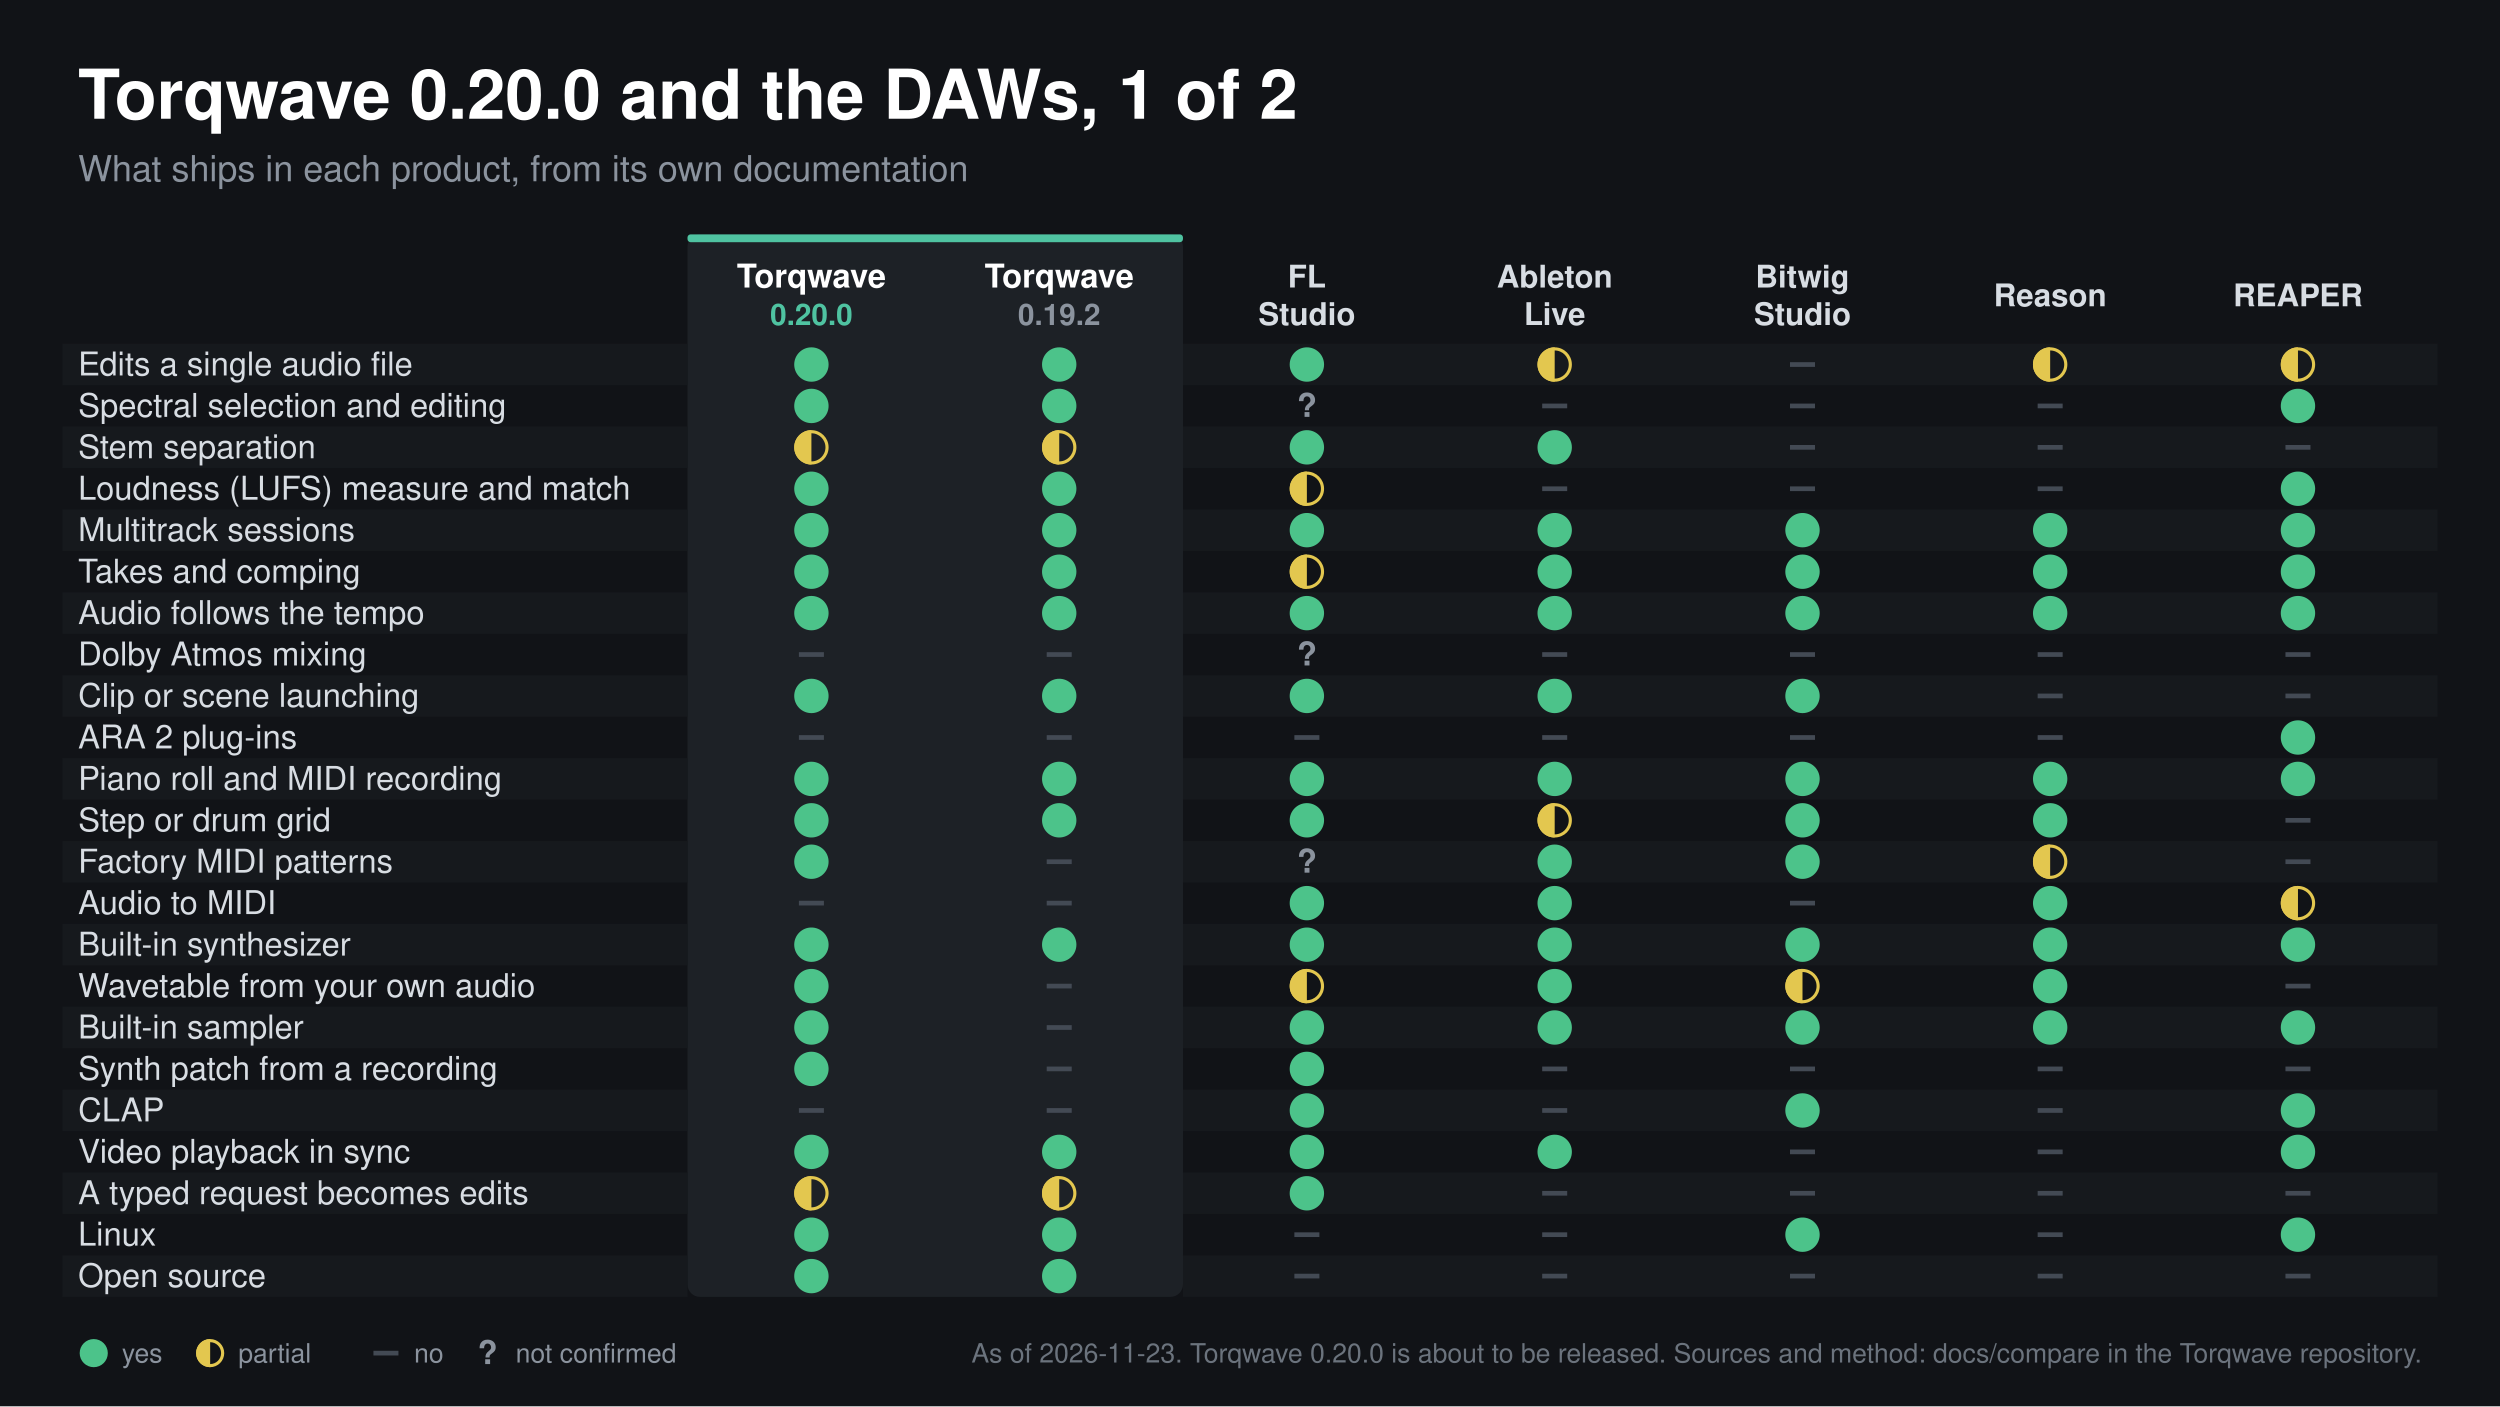
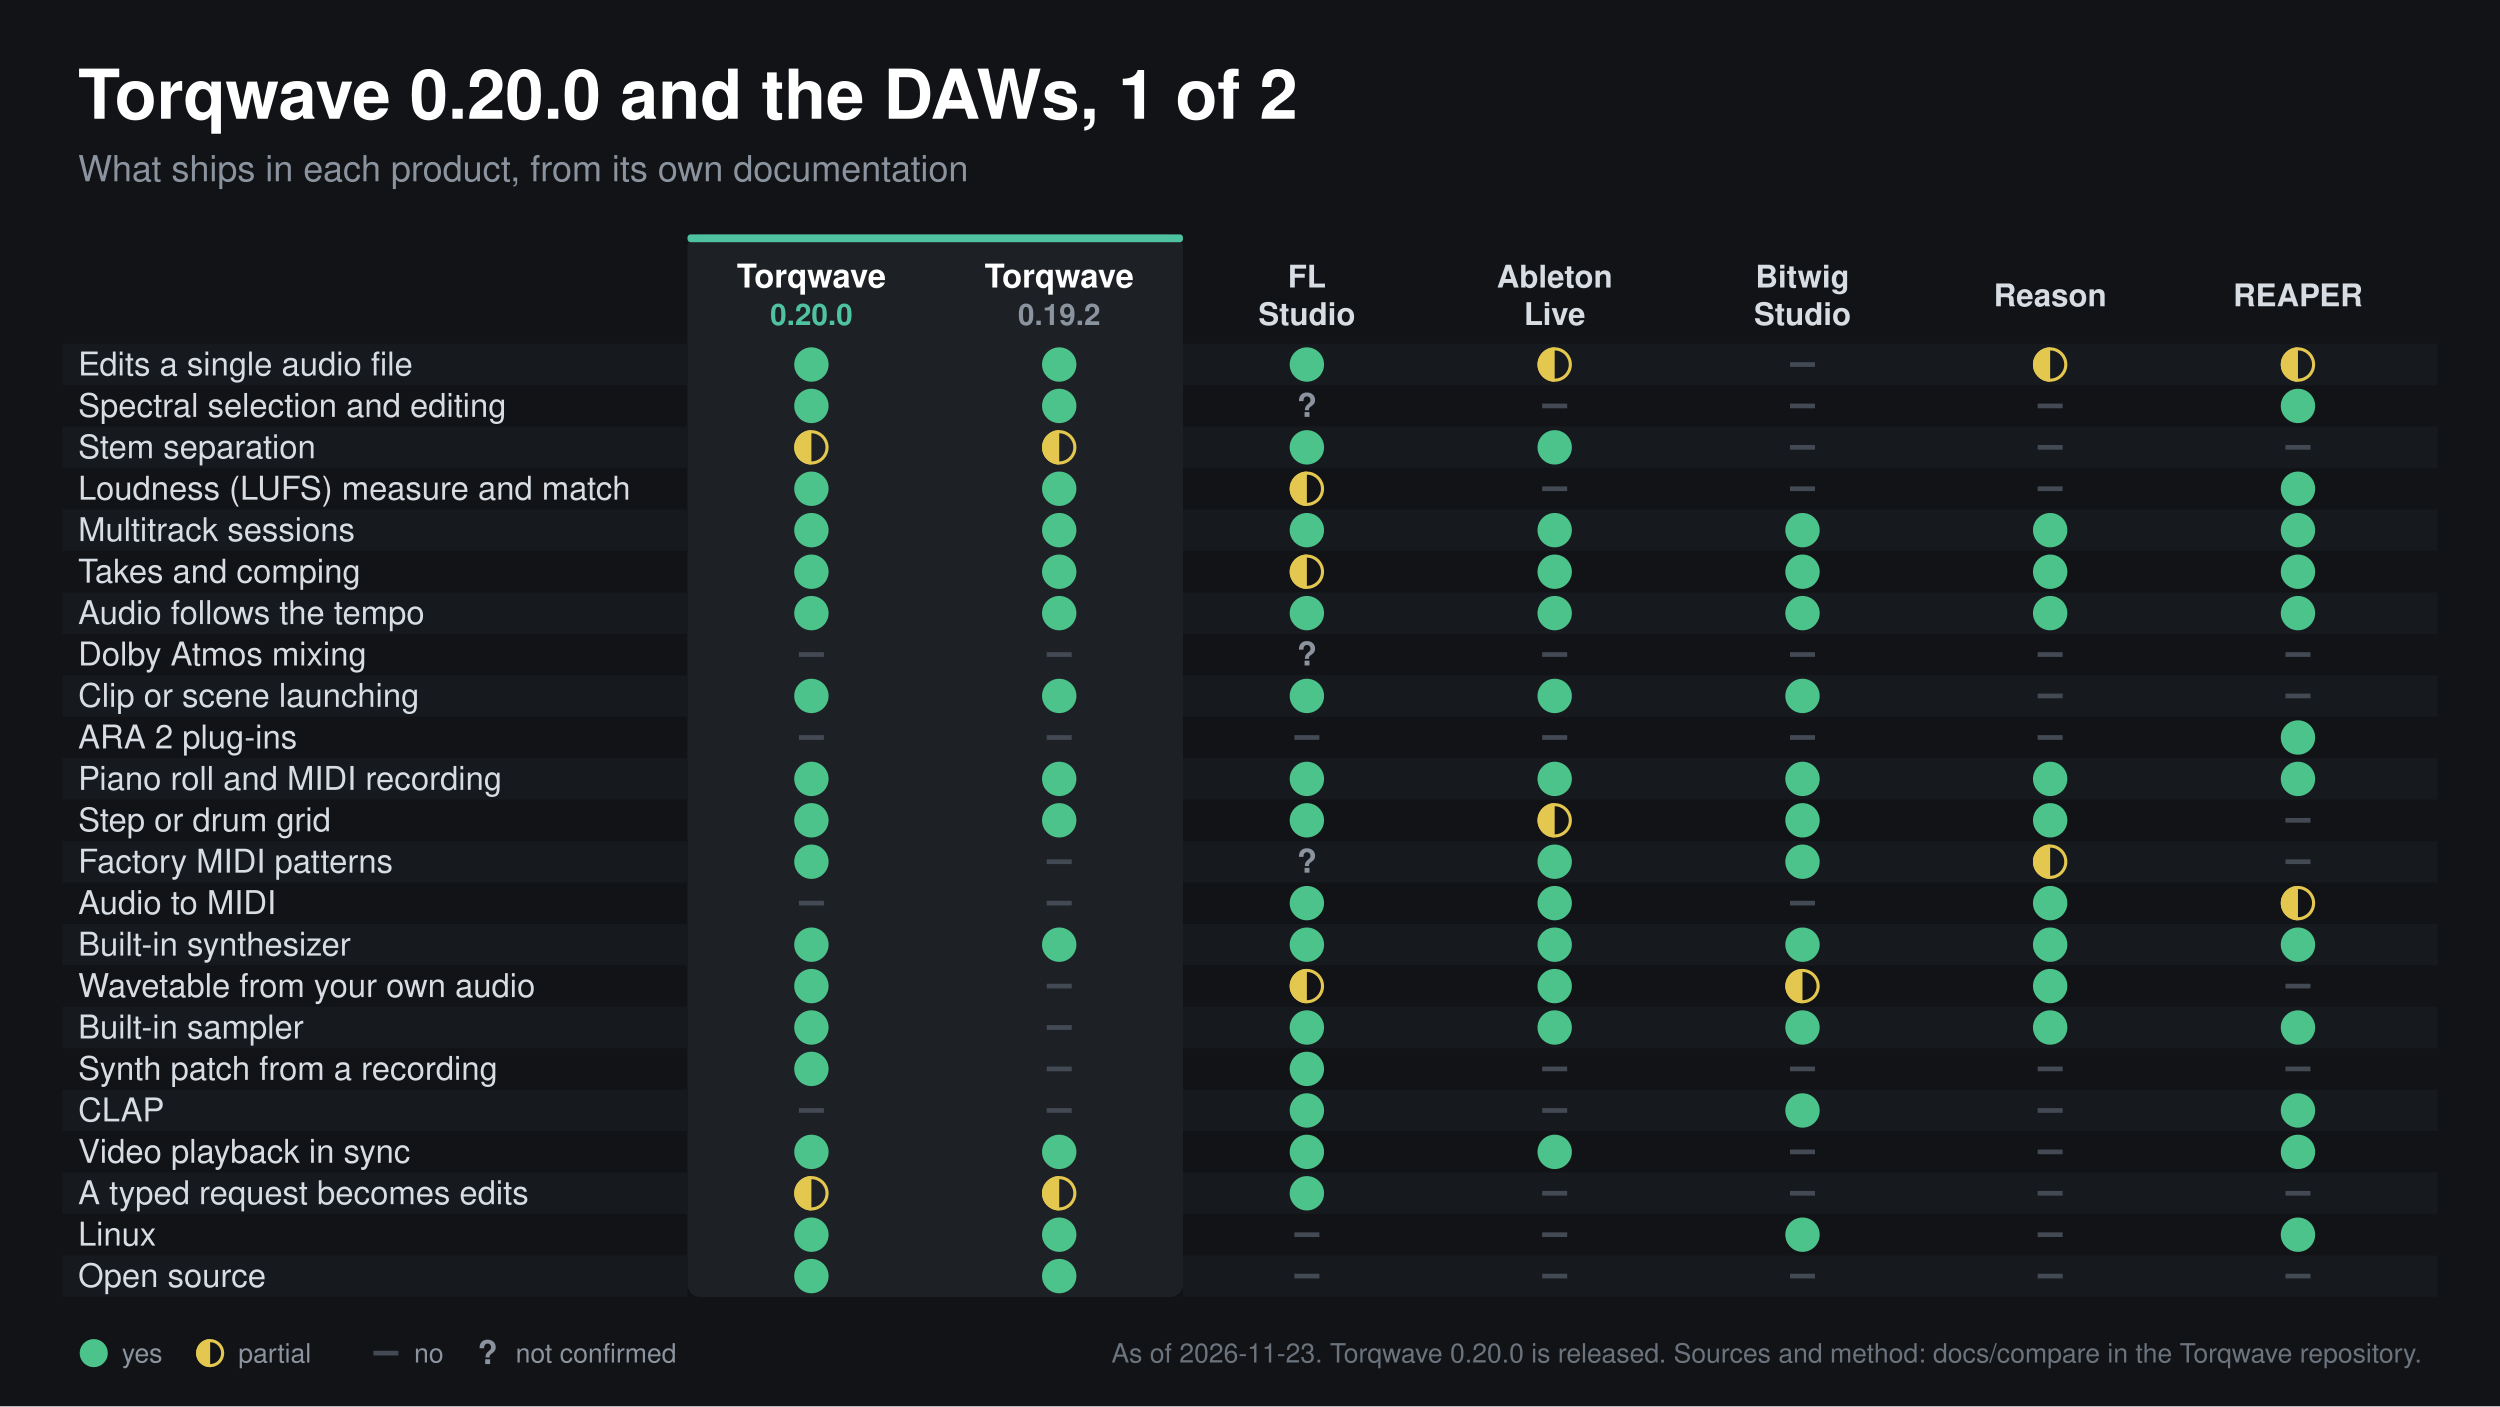
<svg xmlns="http://www.w3.org/2000/svg" width="1600" height="900" viewBox="0 0 1600 900" font-family="Helvetica Neue, Helvetica, Arial, sans-serif">
  <rect width="1600" height="900" fill="#111317" />
  <text x="50.0" y="76.0" font-size="44" fill="#ffffff" text-anchor="start" font-weight="bold">Torqwave 0.20.0 and the DAWs, 1 of 2</text>
  <text x="50.0" y="116.0" font-size="23" fill="#8b939e" text-anchor="start" font-weight="normal">What ships in each product, from its own documentation</text>
-   <text x="1550.0" y="872.0" font-size="17" fill="#6b737d" text-anchor="end" font-weight="normal">As of 2026-11-23. Torqwave 0.20.0 is about to be released. Sources and method: docs/compare in the Torqwave repository.</text>
+   <text x="1550.0" y="872.0" font-size="17" fill="#6b737d" text-anchor="end" font-weight="normal">As of 2026-11-23. Torqwave 0.20.0 is released. Sources and method: docs/compare in the Torqwave repository.</text>
  <rect x="440.0" y="150.0" width="317.1" height="680.0" rx="8" fill="#1d2126" />
  <rect x="440.0" y="150.0" width="317.1" height="5.0" rx="2" fill="#4fc3a1" />
  <text x="519.3" y="184.0" font-size="21" fill="#ffffff" text-anchor="middle" font-weight="bold">Torqwave</text>
  <text x="519.3" y="208.0" font-size="19" fill="#4fc3a1" text-anchor="middle" font-weight="bold">0.20.0</text>
  <text x="677.9" y="184.0" font-size="21" fill="#ffffff" text-anchor="middle" font-weight="bold">Torqwave</text>
  <text x="677.9" y="208.0" font-size="19" fill="#8b939e" text-anchor="middle" font-weight="bold">0.19.2</text>
  <text x="836.4" y="184.0" font-size="20" fill="#d8dde3" text-anchor="middle" font-weight="bold">FL</text>
  <text x="836.4" y="208.0" font-size="20" fill="#d8dde3" text-anchor="middle" font-weight="bold">Studio</text>
  <text x="995.0" y="184.0" font-size="20" fill="#d8dde3" text-anchor="middle" font-weight="bold">Ableton</text>
  <text x="995.0" y="208.0" font-size="20" fill="#d8dde3" text-anchor="middle" font-weight="bold">Live</text>
  <text x="1153.6" y="184.0" font-size="20" fill="#d8dde3" text-anchor="middle" font-weight="bold">Bitwig</text>
  <text x="1153.6" y="208.0" font-size="20" fill="#d8dde3" text-anchor="middle" font-weight="bold">Studio</text>
  <text x="1312.1" y="196.0" font-size="20" fill="#d8dde3" text-anchor="middle" font-weight="bold">Reason</text>
  <text x="1470.7" y="196.0" font-size="20" fill="#d8dde3" text-anchor="middle" font-weight="bold">REAPER</text>
  <rect x="40.0" y="220.0" width="400.0" height="26.5" rx="0" fill="#16191d" />
  <rect x="757.1" y="220.0" width="802.9" height="26.5" rx="0" fill="#16191d" />
  <text x="50.0" y="240.3" font-size="21" fill="#d8dde3" text-anchor="start" font-weight="normal">Edits a single audio file</text>
  <circle cx="519.3" cy="233.3" r="11" fill="#4cc38a" />
  <circle cx="677.9" cy="233.3" r="11" fill="#4cc38a" />
  <circle cx="836.4" cy="233.3" r="11" fill="#4cc38a" />
  <circle cx="995.0" cy="233.3" r="10" fill="none" stroke="#e3c74f" stroke-width="2" />
  <path d="M 995.0 222.3 A 11 11 0 0 0 995.0 244.3 Z" fill="#e3c74f" />
  <line x1="1145.6" y1="233.3" x2="1161.6" y2="233.3" stroke="#434a54" stroke-width="3" />
  <circle cx="1312.1" cy="233.3" r="10" fill="none" stroke="#e3c74f" stroke-width="2" />
  <path d="M 1312.1 222.3 A 11 11 0 0 0 1312.1 244.3 Z" fill="#e3c74f" />
  <circle cx="1470.7" cy="233.3" r="10" fill="none" stroke="#e3c74f" stroke-width="2" />
  <path d="M 1470.7 222.3 A 11 11 0 0 0 1470.7 244.3 Z" fill="#e3c74f" />
  <text x="50.0" y="266.8" font-size="21" fill="#d8dde3" text-anchor="start" font-weight="normal">Spectral selection and editing</text>
  <circle cx="519.3" cy="259.8" r="11" fill="#4cc38a" />
  <circle cx="677.9" cy="259.8" r="11" fill="#4cc38a" />
  <text x="836.4" y="266.8" font-size="21" fill="#8b939e" text-anchor="middle" font-weight="bold">?</text>
  <line x1="987.0" y1="259.8" x2="1003.0" y2="259.8" stroke="#434a54" stroke-width="3" />
  <line x1="1145.6" y1="259.8" x2="1161.6" y2="259.8" stroke="#434a54" stroke-width="3" />
  <line x1="1304.1" y1="259.8" x2="1320.1" y2="259.8" stroke="#434a54" stroke-width="3" />
  <circle cx="1470.7" cy="259.8" r="11" fill="#4cc38a" />
  <rect x="40.0" y="273.0" width="400.0" height="26.5" rx="0" fill="#16191d" />
  <rect x="757.1" y="273.0" width="802.9" height="26.5" rx="0" fill="#16191d" />
  <text x="50.0" y="293.3" font-size="21" fill="#d8dde3" text-anchor="start" font-weight="normal">Stem separation</text>
  <circle cx="519.3" cy="286.3" r="10" fill="none" stroke="#e3c74f" stroke-width="2" />
  <path d="M 519.3 275.3 A 11 11 0 0 0 519.3 297.3 Z" fill="#e3c74f" />
  <circle cx="677.9" cy="286.3" r="10" fill="none" stroke="#e3c74f" stroke-width="2" />
  <path d="M 677.9 275.3 A 11 11 0 0 0 677.9 297.3 Z" fill="#e3c74f" />
  <circle cx="836.4" cy="286.3" r="11" fill="#4cc38a" />
  <circle cx="995.0" cy="286.3" r="11" fill="#4cc38a" />
  <line x1="1145.6" y1="286.3" x2="1161.6" y2="286.3" stroke="#434a54" stroke-width="3" />
  <line x1="1304.1" y1="286.3" x2="1320.1" y2="286.3" stroke="#434a54" stroke-width="3" />
  <line x1="1462.7" y1="286.3" x2="1478.7" y2="286.3" stroke="#434a54" stroke-width="3" />
  <text x="50.0" y="319.8" font-size="21" fill="#d8dde3" text-anchor="start" font-weight="normal">Loudness (LUFS) measure and match</text>
  <circle cx="519.3" cy="312.8" r="11" fill="#4cc38a" />
  <circle cx="677.9" cy="312.8" r="11" fill="#4cc38a" />
  <circle cx="836.4" cy="312.8" r="10" fill="none" stroke="#e3c74f" stroke-width="2" />
  <path d="M 836.4 301.8 A 11 11 0 0 0 836.4 323.8 Z" fill="#e3c74f" />
  <line x1="987.0" y1="312.8" x2="1003.0" y2="312.8" stroke="#434a54" stroke-width="3" />
  <line x1="1145.6" y1="312.8" x2="1161.6" y2="312.8" stroke="#434a54" stroke-width="3" />
  <line x1="1304.1" y1="312.8" x2="1320.1" y2="312.8" stroke="#434a54" stroke-width="3" />
  <circle cx="1470.7" cy="312.8" r="11" fill="#4cc38a" />
  <rect x="40.0" y="326.1" width="400.0" height="26.5" rx="0" fill="#16191d" />
  <rect x="757.1" y="326.1" width="802.9" height="26.5" rx="0" fill="#16191d" />
  <text x="50.0" y="346.3" font-size="21" fill="#d8dde3" text-anchor="start" font-weight="normal">Multitrack sessions</text>
  <circle cx="519.3" cy="339.3" r="11" fill="#4cc38a" />
  <circle cx="677.9" cy="339.3" r="11" fill="#4cc38a" />
  <circle cx="836.4" cy="339.3" r="11" fill="#4cc38a" />
  <circle cx="995.0" cy="339.3" r="11" fill="#4cc38a" />
  <circle cx="1153.6" cy="339.3" r="11" fill="#4cc38a" />
  <circle cx="1312.1" cy="339.3" r="11" fill="#4cc38a" />
  <circle cx="1470.7" cy="339.3" r="11" fill="#4cc38a" />
  <text x="50.0" y="372.9" font-size="21" fill="#d8dde3" text-anchor="start" font-weight="normal">Takes and comping</text>
  <circle cx="519.3" cy="365.9" r="11" fill="#4cc38a" />
  <circle cx="677.9" cy="365.9" r="11" fill="#4cc38a" />
  <circle cx="836.4" cy="365.9" r="10" fill="none" stroke="#e3c74f" stroke-width="2" />
  <path d="M 836.4 354.9 A 11 11 0 0 0 836.4 376.9 Z" fill="#e3c74f" />
  <circle cx="995.0" cy="365.9" r="11" fill="#4cc38a" />
  <circle cx="1153.6" cy="365.9" r="11" fill="#4cc38a" />
  <circle cx="1312.1" cy="365.9" r="11" fill="#4cc38a" />
  <circle cx="1470.7" cy="365.9" r="11" fill="#4cc38a" />
  <rect x="40.0" y="379.1" width="400.0" height="26.5" rx="0" fill="#16191d" />
  <rect x="757.1" y="379.1" width="802.9" height="26.5" rx="0" fill="#16191d" />
  <text x="50.0" y="399.4" font-size="21" fill="#d8dde3" text-anchor="start" font-weight="normal">Audio follows the tempo</text>
  <circle cx="519.3" cy="392.4" r="11" fill="#4cc38a" />
  <circle cx="677.9" cy="392.4" r="11" fill="#4cc38a" />
  <circle cx="836.4" cy="392.4" r="11" fill="#4cc38a" />
  <circle cx="995.0" cy="392.4" r="11" fill="#4cc38a" />
  <circle cx="1153.6" cy="392.4" r="11" fill="#4cc38a" />
  <circle cx="1312.1" cy="392.4" r="11" fill="#4cc38a" />
  <circle cx="1470.7" cy="392.4" r="11" fill="#4cc38a" />
  <text x="50.0" y="425.9" font-size="21" fill="#d8dde3" text-anchor="start" font-weight="normal">Dolby Atmos mixing</text>
  <line x1="511.3" y1="418.9" x2="527.3" y2="418.9" stroke="#434a54" stroke-width="3" />
  <line x1="669.9" y1="418.9" x2="685.9" y2="418.9" stroke="#434a54" stroke-width="3" />
  <text x="836.4" y="425.9" font-size="21" fill="#8b939e" text-anchor="middle" font-weight="bold">?</text>
  <line x1="987.0" y1="418.9" x2="1003.0" y2="418.9" stroke="#434a54" stroke-width="3" />
  <line x1="1145.6" y1="418.9" x2="1161.6" y2="418.9" stroke="#434a54" stroke-width="3" />
  <line x1="1304.1" y1="418.9" x2="1320.1" y2="418.9" stroke="#434a54" stroke-width="3" />
  <line x1="1462.7" y1="418.9" x2="1478.7" y2="418.9" stroke="#434a54" stroke-width="3" />
  <rect x="40.0" y="432.2" width="400.0" height="26.5" rx="0" fill="#16191d" />
  <rect x="757.1" y="432.2" width="802.9" height="26.5" rx="0" fill="#16191d" />
  <text x="50.0" y="452.4" font-size="21" fill="#d8dde3" text-anchor="start" font-weight="normal">Clip or scene launching</text>
  <circle cx="519.3" cy="445.4" r="11" fill="#4cc38a" />
  <circle cx="677.9" cy="445.4" r="11" fill="#4cc38a" />
  <circle cx="836.4" cy="445.4" r="11" fill="#4cc38a" />
  <circle cx="995.0" cy="445.4" r="11" fill="#4cc38a" />
  <circle cx="1153.6" cy="445.4" r="11" fill="#4cc38a" />
  <line x1="1304.1" y1="445.4" x2="1320.1" y2="445.4" stroke="#434a54" stroke-width="3" />
  <line x1="1462.7" y1="445.4" x2="1478.7" y2="445.4" stroke="#434a54" stroke-width="3" />
  <text x="50.0" y="479.0" font-size="21" fill="#d8dde3" text-anchor="start" font-weight="normal">ARA 2 plug-ins</text>
  <line x1="511.3" y1="472.0" x2="527.3" y2="472.0" stroke="#434a54" stroke-width="3" />
  <line x1="669.9" y1="472.0" x2="685.9" y2="472.0" stroke="#434a54" stroke-width="3" />
  <line x1="828.4" y1="472.0" x2="844.4" y2="472.0" stroke="#434a54" stroke-width="3" />
  <line x1="987.0" y1="472.0" x2="1003.0" y2="472.0" stroke="#434a54" stroke-width="3" />
  <line x1="1145.6" y1="472.0" x2="1161.6" y2="472.0" stroke="#434a54" stroke-width="3" />
  <line x1="1304.1" y1="472.0" x2="1320.1" y2="472.0" stroke="#434a54" stroke-width="3" />
  <circle cx="1470.7" cy="472.0" r="11" fill="#4cc38a" />
  <rect x="40.0" y="485.2" width="400.0" height="26.5" rx="0" fill="#16191d" />
  <rect x="757.1" y="485.2" width="802.9" height="26.5" rx="0" fill="#16191d" />
  <text x="50.0" y="505.5" font-size="21" fill="#d8dde3" text-anchor="start" font-weight="normal">Piano roll and MIDI recording</text>
  <circle cx="519.3" cy="498.5" r="11" fill="#4cc38a" />
  <circle cx="677.9" cy="498.5" r="11" fill="#4cc38a" />
  <circle cx="836.4" cy="498.5" r="11" fill="#4cc38a" />
  <circle cx="995.0" cy="498.5" r="11" fill="#4cc38a" />
  <circle cx="1153.6" cy="498.5" r="11" fill="#4cc38a" />
  <circle cx="1312.1" cy="498.5" r="11" fill="#4cc38a" />
  <circle cx="1470.7" cy="498.5" r="11" fill="#4cc38a" />
  <text x="50.0" y="532.0" font-size="21" fill="#d8dde3" text-anchor="start" font-weight="normal">Step or drum grid</text>
  <circle cx="519.3" cy="525.0" r="11" fill="#4cc38a" />
  <circle cx="677.9" cy="525.0" r="11" fill="#4cc38a" />
  <circle cx="836.4" cy="525.0" r="11" fill="#4cc38a" />
  <circle cx="995.0" cy="525.0" r="10" fill="none" stroke="#e3c74f" stroke-width="2" />
  <path d="M 995.0 514.0 A 11 11 0 0 0 995.0 536.0 Z" fill="#e3c74f" />
  <circle cx="1153.6" cy="525.0" r="11" fill="#4cc38a" />
  <circle cx="1312.1" cy="525.0" r="11" fill="#4cc38a" />
  <line x1="1462.7" y1="525.0" x2="1478.7" y2="525.0" stroke="#434a54" stroke-width="3" />
  <rect x="40.0" y="538.3" width="400.0" height="26.5" rx="0" fill="#16191d" />
  <rect x="757.1" y="538.3" width="802.9" height="26.5" rx="0" fill="#16191d" />
  <text x="50.0" y="558.5" font-size="21" fill="#d8dde3" text-anchor="start" font-weight="normal">Factory MIDI patterns</text>
  <circle cx="519.3" cy="551.5" r="11" fill="#4cc38a" />
  <line x1="669.9" y1="551.5" x2="685.9" y2="551.5" stroke="#434a54" stroke-width="3" />
  <text x="836.4" y="558.5" font-size="21" fill="#8b939e" text-anchor="middle" font-weight="bold">?</text>
  <circle cx="995.0" cy="551.5" r="11" fill="#4cc38a" />
  <circle cx="1153.6" cy="551.5" r="11" fill="#4cc38a" />
  <circle cx="1312.1" cy="551.5" r="10" fill="none" stroke="#e3c74f" stroke-width="2" />
  <path d="M 1312.1 540.5 A 11 11 0 0 0 1312.1 562.5 Z" fill="#e3c74f" />
  <line x1="1462.7" y1="551.5" x2="1478.7" y2="551.5" stroke="#434a54" stroke-width="3" />
  <text x="50.0" y="585.0" font-size="21" fill="#d8dde3" text-anchor="start" font-weight="normal">Audio to MIDI</text>
  <line x1="511.3" y1="578.0" x2="527.3" y2="578.0" stroke="#434a54" stroke-width="3" />
  <line x1="669.9" y1="578.0" x2="685.9" y2="578.0" stroke="#434a54" stroke-width="3" />
  <circle cx="836.4" cy="578.0" r="11" fill="#4cc38a" />
  <circle cx="995.0" cy="578.0" r="11" fill="#4cc38a" />
  <line x1="1145.6" y1="578.0" x2="1161.6" y2="578.0" stroke="#434a54" stroke-width="3" />
  <circle cx="1312.1" cy="578.0" r="11" fill="#4cc38a" />
  <circle cx="1470.7" cy="578.0" r="10" fill="none" stroke="#e3c74f" stroke-width="2" />
  <path d="M 1470.7 567.0 A 11 11 0 0 0 1470.7 589.0 Z" fill="#e3c74f" />
  <rect x="40.0" y="591.3" width="400.0" height="26.5" rx="0" fill="#16191d" />
  <rect x="757.1" y="591.3" width="802.9" height="26.5" rx="0" fill="#16191d" />
  <text x="50.0" y="611.6" font-size="21" fill="#d8dde3" text-anchor="start" font-weight="normal">Built-in synthesizer</text>
  <circle cx="519.3" cy="604.6" r="11" fill="#4cc38a" />
  <circle cx="677.9" cy="604.6" r="11" fill="#4cc38a" />
  <circle cx="836.4" cy="604.6" r="11" fill="#4cc38a" />
  <circle cx="995.0" cy="604.6" r="11" fill="#4cc38a" />
  <circle cx="1153.6" cy="604.6" r="11" fill="#4cc38a" />
  <circle cx="1312.1" cy="604.6" r="11" fill="#4cc38a" />
  <circle cx="1470.7" cy="604.6" r="11" fill="#4cc38a" />
  <text x="50.0" y="638.1" font-size="21" fill="#d8dde3" text-anchor="start" font-weight="normal">Wavetable from your own audio</text>
  <circle cx="519.3" cy="631.1" r="11" fill="#4cc38a" />
  <line x1="669.9" y1="631.1" x2="685.9" y2="631.1" stroke="#434a54" stroke-width="3" />
  <circle cx="836.4" cy="631.1" r="10" fill="none" stroke="#e3c74f" stroke-width="2" />
  <path d="M 836.4 620.1 A 11 11 0 0 0 836.4 642.1 Z" fill="#e3c74f" />
  <circle cx="995.0" cy="631.1" r="11" fill="#4cc38a" />
  <circle cx="1153.6" cy="631.1" r="10" fill="none" stroke="#e3c74f" stroke-width="2" />
  <path d="M 1153.6 620.1 A 11 11 0 0 0 1153.6 642.1 Z" fill="#e3c74f" />
  <circle cx="1312.1" cy="631.1" r="11" fill="#4cc38a" />
  <line x1="1462.7" y1="631.1" x2="1478.7" y2="631.1" stroke="#434a54" stroke-width="3" />
  <rect x="40.0" y="644.3" width="400.0" height="26.5" rx="0" fill="#16191d" />
  <rect x="757.1" y="644.3" width="802.9" height="26.5" rx="0" fill="#16191d" />
  <text x="50.0" y="664.6" font-size="21" fill="#d8dde3" text-anchor="start" font-weight="normal">Built-in sampler</text>
  <circle cx="519.3" cy="657.6" r="11" fill="#4cc38a" />
  <line x1="669.9" y1="657.6" x2="685.9" y2="657.6" stroke="#434a54" stroke-width="3" />
  <circle cx="836.4" cy="657.6" r="11" fill="#4cc38a" />
  <circle cx="995.0" cy="657.6" r="11" fill="#4cc38a" />
  <circle cx="1153.6" cy="657.6" r="11" fill="#4cc38a" />
  <circle cx="1312.1" cy="657.6" r="11" fill="#4cc38a" />
  <circle cx="1470.7" cy="657.6" r="11" fill="#4cc38a" />
  <text x="50.0" y="691.1" font-size="21" fill="#d8dde3" text-anchor="start" font-weight="normal">Synth patch from a recording</text>
  <circle cx="519.3" cy="684.1" r="11" fill="#4cc38a" />
  <line x1="669.9" y1="684.1" x2="685.9" y2="684.1" stroke="#434a54" stroke-width="3" />
  <circle cx="836.4" cy="684.1" r="11" fill="#4cc38a" />
  <line x1="987.0" y1="684.1" x2="1003.0" y2="684.1" stroke="#434a54" stroke-width="3" />
  <line x1="1145.6" y1="684.1" x2="1161.6" y2="684.1" stroke="#434a54" stroke-width="3" />
  <line x1="1304.1" y1="684.1" x2="1320.1" y2="684.1" stroke="#434a54" stroke-width="3" />
  <line x1="1462.7" y1="684.1" x2="1478.7" y2="684.1" stroke="#434a54" stroke-width="3" />
  <rect x="40.0" y="697.4" width="400.0" height="26.5" rx="0" fill="#16191d" />
  <rect x="757.1" y="697.4" width="802.9" height="26.5" rx="0" fill="#16191d" />
  <text x="50.0" y="717.7" font-size="21" fill="#d8dde3" text-anchor="start" font-weight="normal">CLAP</text>
  <line x1="511.3" y1="710.7" x2="527.3" y2="710.7" stroke="#434a54" stroke-width="3" />
  <line x1="669.9" y1="710.7" x2="685.9" y2="710.7" stroke="#434a54" stroke-width="3" />
  <circle cx="836.4" cy="710.7" r="11" fill="#4cc38a" />
  <line x1="987.0" y1="710.7" x2="1003.0" y2="710.7" stroke="#434a54" stroke-width="3" />
  <circle cx="1153.6" cy="710.7" r="11" fill="#4cc38a" />
  <line x1="1304.1" y1="710.7" x2="1320.1" y2="710.7" stroke="#434a54" stroke-width="3" />
  <circle cx="1470.7" cy="710.7" r="11" fill="#4cc38a" />
  <text x="50.0" y="744.2" font-size="21" fill="#d8dde3" text-anchor="start" font-weight="normal">Video playback in sync</text>
  <circle cx="519.3" cy="737.2" r="11" fill="#4cc38a" />
  <circle cx="677.9" cy="737.2" r="11" fill="#4cc38a" />
  <circle cx="836.4" cy="737.2" r="11" fill="#4cc38a" />
  <circle cx="995.0" cy="737.2" r="11" fill="#4cc38a" />
  <line x1="1145.6" y1="737.2" x2="1161.6" y2="737.2" stroke="#434a54" stroke-width="3" />
  <line x1="1304.1" y1="737.2" x2="1320.1" y2="737.2" stroke="#434a54" stroke-width="3" />
  <circle cx="1470.7" cy="737.2" r="11" fill="#4cc38a" />
  <rect x="40.0" y="750.4" width="400.0" height="26.5" rx="0" fill="#16191d" />
  <rect x="757.1" y="750.4" width="802.9" height="26.5" rx="0" fill="#16191d" />
  <text x="50.0" y="770.7" font-size="21" fill="#d8dde3" text-anchor="start" font-weight="normal">A typed request becomes edits</text>
  <circle cx="519.3" cy="763.7" r="10" fill="none" stroke="#e3c74f" stroke-width="2" />
  <path d="M 519.3 752.7 A 11 11 0 0 0 519.3 774.7 Z" fill="#e3c74f" />
  <circle cx="677.9" cy="763.7" r="10" fill="none" stroke="#e3c74f" stroke-width="2" />
  <path d="M 677.9 752.7 A 11 11 0 0 0 677.9 774.7 Z" fill="#e3c74f" />
  <circle cx="836.4" cy="763.7" r="11" fill="#4cc38a" />
  <line x1="987.0" y1="763.7" x2="1003.0" y2="763.7" stroke="#434a54" stroke-width="3" />
  <line x1="1145.6" y1="763.7" x2="1161.6" y2="763.7" stroke="#434a54" stroke-width="3" />
  <line x1="1304.1" y1="763.7" x2="1320.1" y2="763.7" stroke="#434a54" stroke-width="3" />
  <line x1="1462.7" y1="763.7" x2="1478.7" y2="763.7" stroke="#434a54" stroke-width="3" />
  <text x="50.0" y="797.2" font-size="21" fill="#d8dde3" text-anchor="start" font-weight="normal">Linux</text>
  <circle cx="519.3" cy="790.2" r="11" fill="#4cc38a" />
  <circle cx="677.9" cy="790.2" r="11" fill="#4cc38a" />
  <line x1="828.4" y1="790.2" x2="844.4" y2="790.2" stroke="#434a54" stroke-width="3" />
  <line x1="987.0" y1="790.2" x2="1003.0" y2="790.2" stroke="#434a54" stroke-width="3" />
  <circle cx="1153.6" cy="790.2" r="11" fill="#4cc38a" />
  <line x1="1304.1" y1="790.2" x2="1320.1" y2="790.2" stroke="#434a54" stroke-width="3" />
  <circle cx="1470.7" cy="790.2" r="11" fill="#4cc38a" />
  <rect x="40.0" y="803.5" width="400.0" height="26.5" rx="0" fill="#16191d" />
  <rect x="757.1" y="803.5" width="802.9" height="26.5" rx="0" fill="#16191d" />
  <text x="50.0" y="823.7" font-size="21" fill="#d8dde3" text-anchor="start" font-weight="normal">Open source</text>
  <circle cx="519.3" cy="816.7" r="11" fill="#4cc38a" />
  <circle cx="677.9" cy="816.7" r="11" fill="#4cc38a" />
  <line x1="828.4" y1="816.7" x2="844.4" y2="816.7" stroke="#434a54" stroke-width="3" />
  <line x1="987.0" y1="816.7" x2="1003.0" y2="816.7" stroke="#434a54" stroke-width="3" />
  <line x1="1145.6" y1="816.7" x2="1161.6" y2="816.7" stroke="#434a54" stroke-width="3" />
  <line x1="1304.1" y1="816.7" x2="1320.1" y2="816.7" stroke="#434a54" stroke-width="3" />
  <line x1="1462.7" y1="816.7" x2="1478.7" y2="816.7" stroke="#434a54" stroke-width="3" />
  <circle cx="60.0" cy="866.0" r="9" fill="#4cc38a" />
  <text x="78.0" y="872.0" font-size="17" fill="#8b939e" text-anchor="start" font-weight="normal">yes</text>
  <circle cx="134.5" cy="866.0" r="8" fill="none" stroke="#e3c74f" stroke-width="2" />
  <path d="M 134.5 857.0 A 9 9 0 0 0 134.5 875.0 Z" fill="#e3c74f" />
  <text x="152.5" y="872.0" font-size="17" fill="#8b939e" text-anchor="start" font-weight="normal">partial</text>
  <line x1="239.0" y1="866.0" x2="255.0" y2="866.0" stroke="#434a54" stroke-width="3" />
  <text x="265.0" y="872.0" font-size="17" fill="#8b939e" text-anchor="start" font-weight="normal">no</text>
  <text x="312.0" y="873.0" font-size="21" fill="#8b939e" text-anchor="middle" font-weight="bold">?</text>
  <text x="330.0" y="872.0" font-size="17" fill="#8b939e" text-anchor="start" font-weight="normal">not confirmed</text>
</svg>
